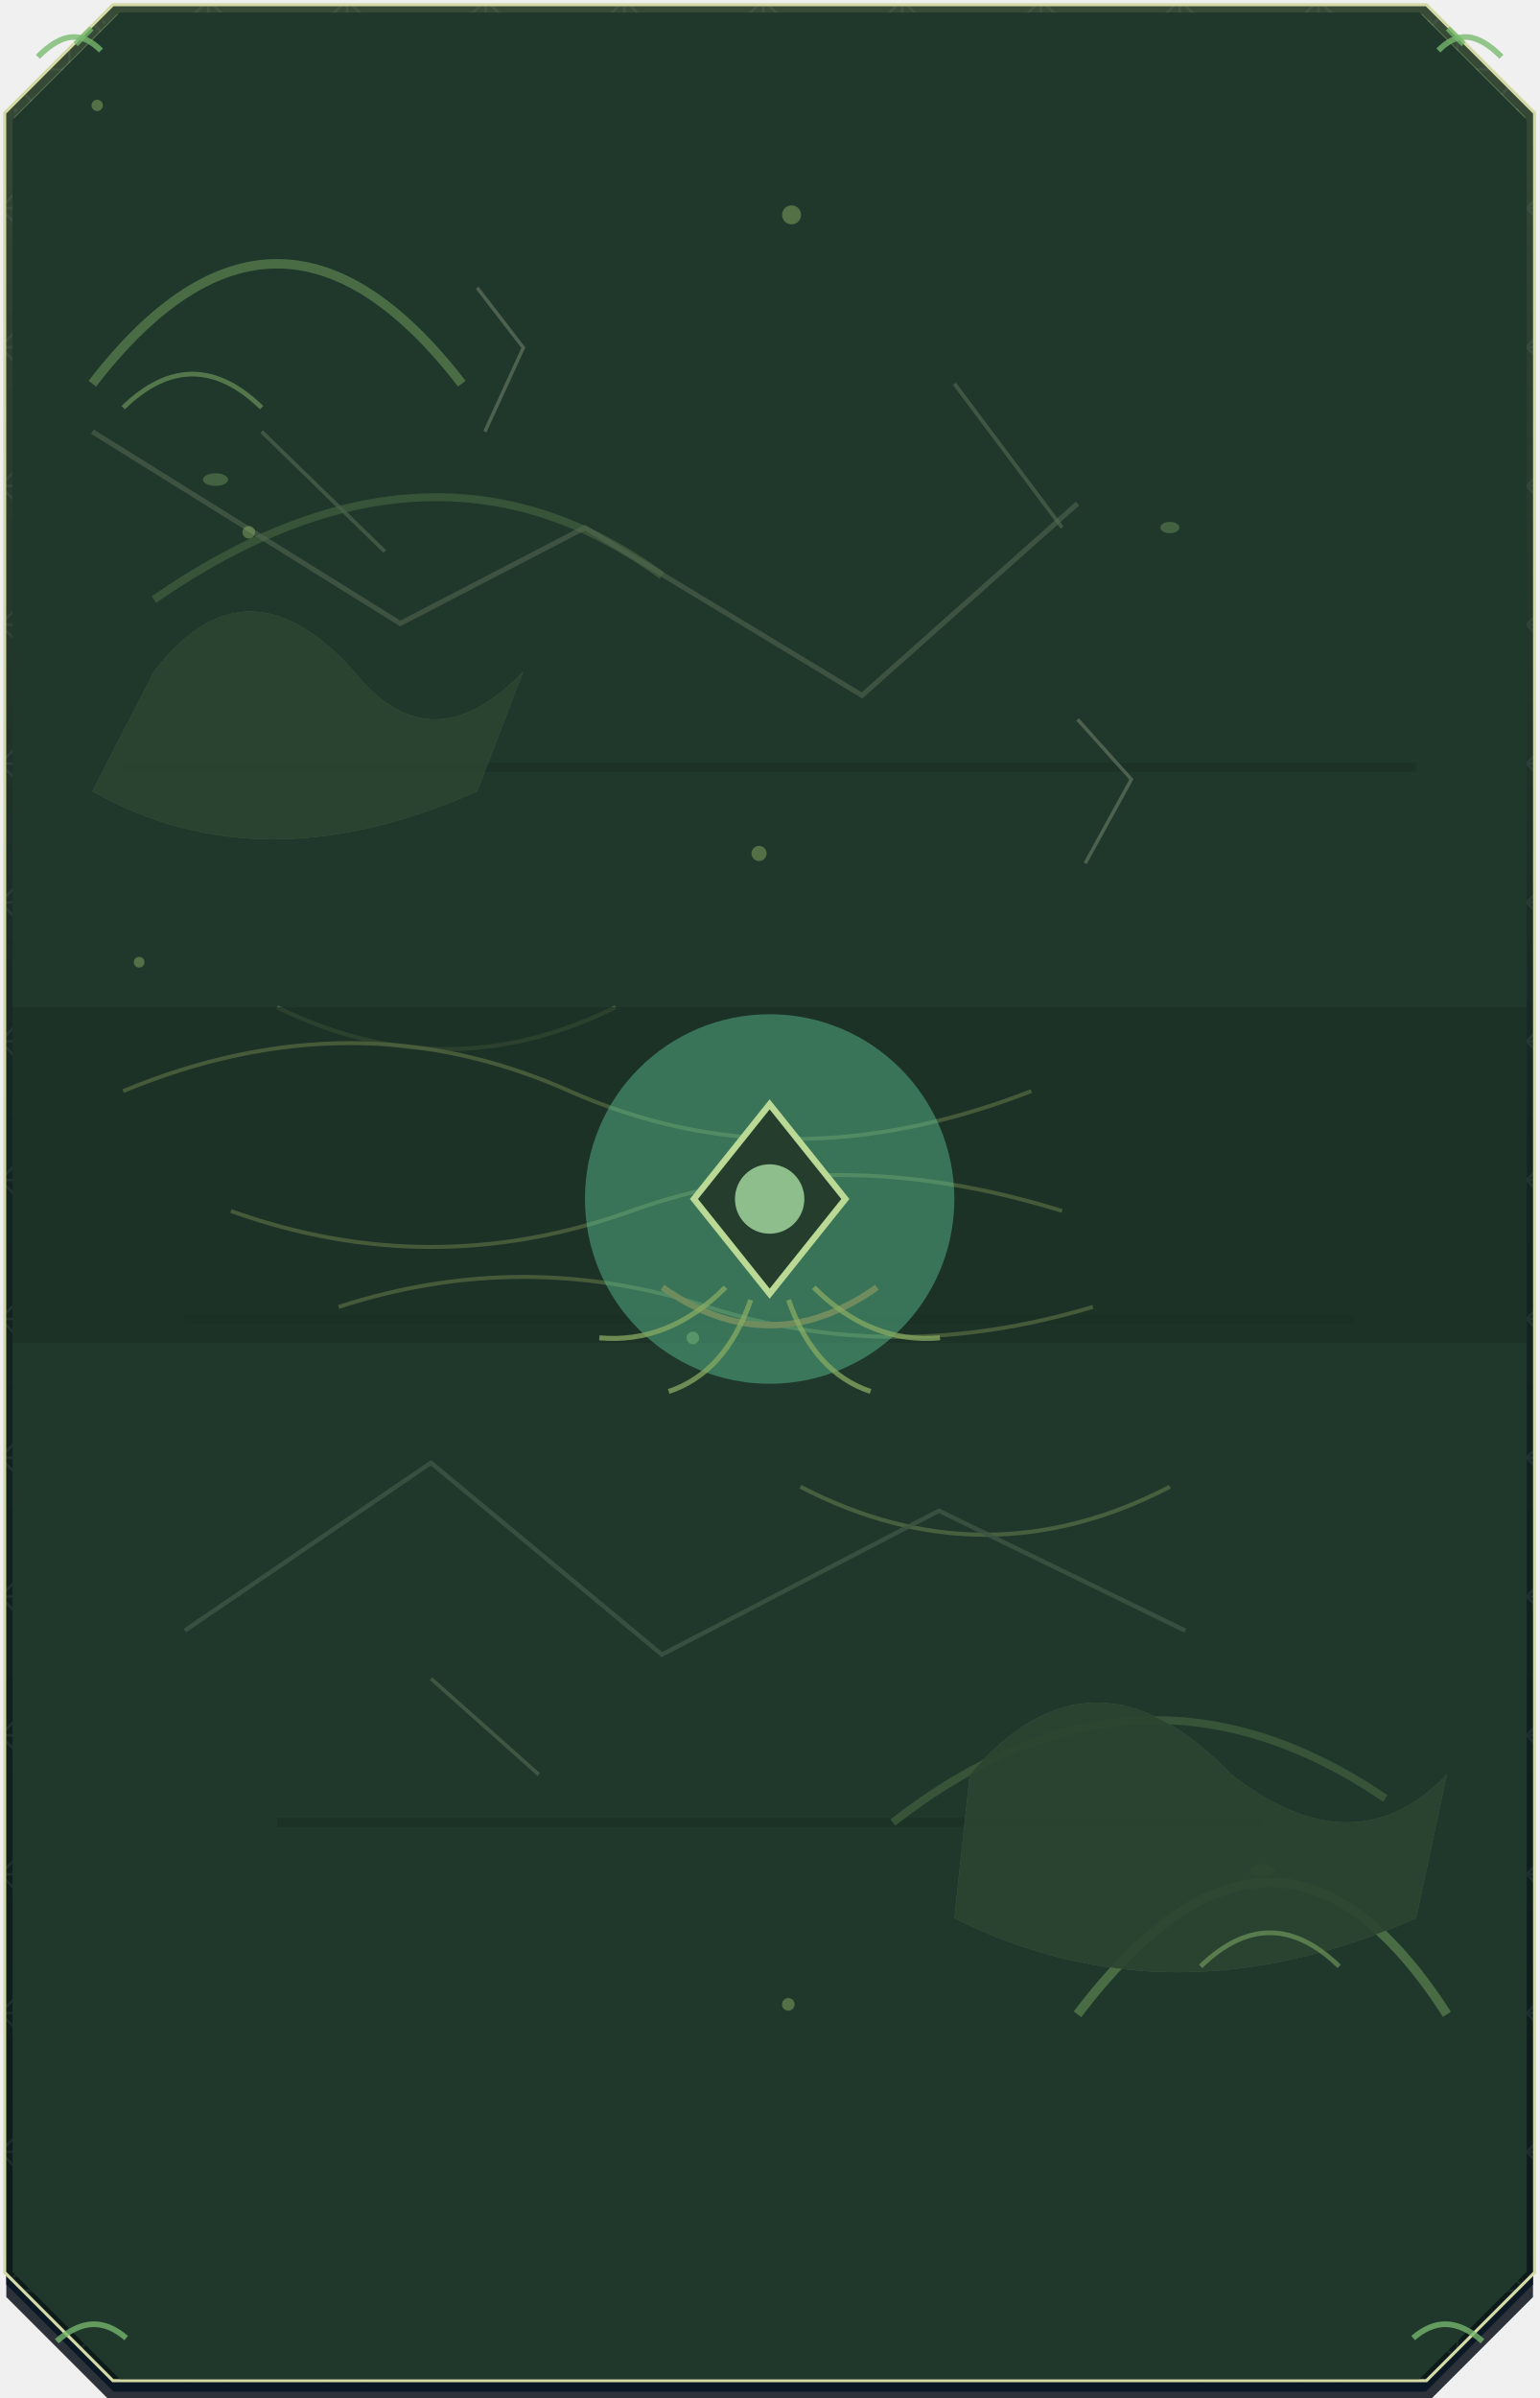
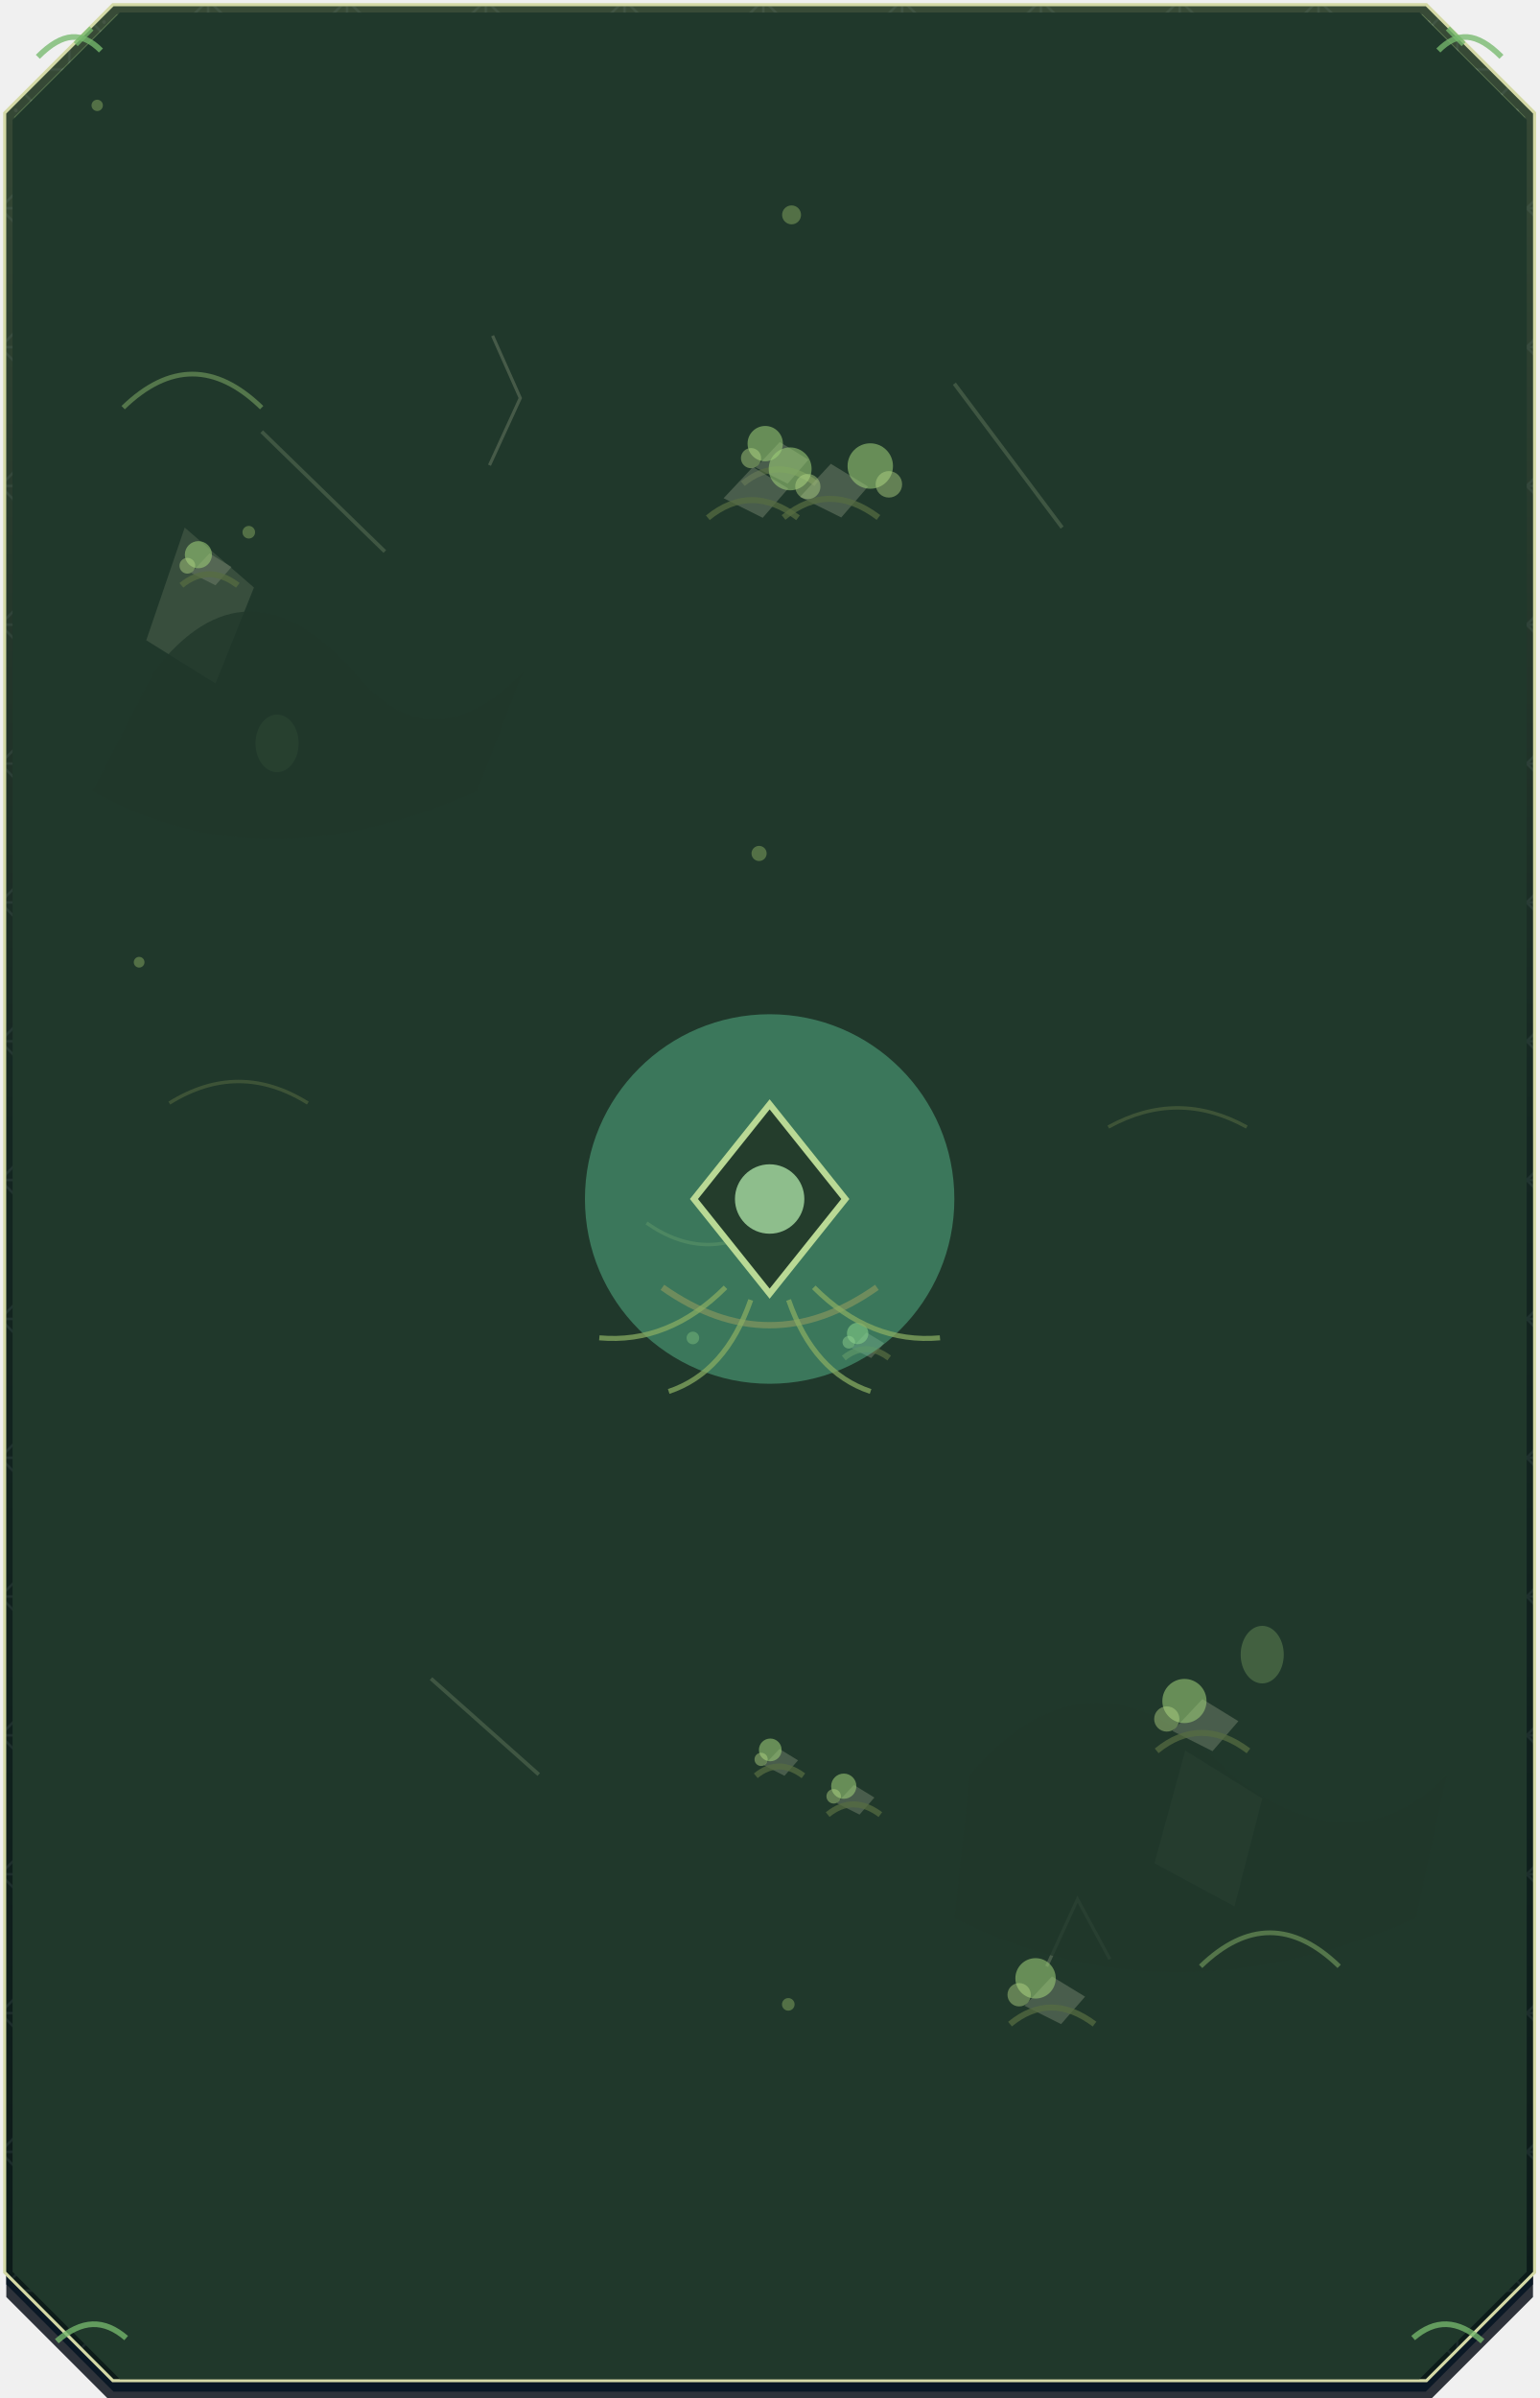
<svg xmlns="http://www.w3.org/2000/svg" width="976" height="1520" viewBox="0 0 488 760" role="img" aria-label="M7 panel normal" data-style="m11-enchanted-forest@0.1.0" data-geometry-shape="chamfered-angular" data-corner-radius="2" data-end-cap-depth="34">
  <defs>
    <linearGradient id="m11-panel-488x760-normal-plate" x1="0" y1="0" x2="0" y2="1">
      <stop offset="0" stop-color="#5C7650" />
      <stop offset=".48" stop-color="#20382B" />
      <stop offset="1" stop-color="#13251E" />
    </linearGradient>
    <linearGradient id="m11-panel-488x760-normal-primary" x1="0" y1="0" x2="0" y2="1">
      <stop offset="0" stop-color="#F1E8C8" />
      <stop offset=".45" stop-color="#66D9B2" />
      <stop offset="1" stop-color="#2A856F" />
    </linearGradient>
    <linearGradient id="m11-panel-488x760-normal-energy" x1="0" y1="0" x2="1" y2="0">
      <stop offset="0" stop-color="#B8E0A5" stop-opacity="0" />
      <stop offset=".5" stop-color="#B8E0A5" stop-opacity=".86" />
      <stop offset="1" stop-color="#B8E0A5" stop-opacity="0" />
    </linearGradient>
    <pattern id="m11-panel-488x760-normal-grain" width="28" height="28" patternUnits="userSpaceOnUse">
      <circle cx="5" cy="7" r=".6" fill="#FFFFFF" fill-opacity=".12" />
      <circle cx="20" cy="15" r=".45" fill="#061321" fill-opacity=".2" />
    </pattern>
    <pattern id="m11-panel-488x760-normal-plate-pattern" width="44" height="44" patternUnits="userSpaceOnUse">
      <path d="M0 22H44M22 0V44M0 22L22 0 44 22 22 44Z" fill="none" stroke="#D8FBFF" stroke-opacity=".12" stroke-width=".8" />
    </pattern>
    <mask id="m11-panel-488x760-normal-mask">
      <path d="M36 2H452L486 36V720L452 754H36L2 720V36Z" fill="white" />
    </mask>
  </defs>
  <g opacity="1">
    <g id="m11-panel-488x760-normal-outer-shadow" data-layer="outer-shadow" transform="translate(0 8)">
      <path d="M36 2H452L486 36V720L452 754H36L2 720V36Z" fill="#020812" opacity=".82" />
    </g>
    <g id="m11-panel-488x760-normal-connected-depth" data-layer="connected-depth" transform="translate(0 4)">
      <path d="M36 2H452L486 36V720L452 754H36L2 720V36Z" fill="#071522" opacity=".9" />
    </g>
    <g id="m11-panel-488x760-normal-outer-frame" data-layer="outer-frame">
      <path d="M36 2H452L486 36V720L452 754H36L2 720V36Z" fill="#071421" stroke="#D4D9A6" stroke-width="2" stroke-linejoin="miter" />
    </g>
    <g id="m11-panel-488x760-normal-inner-plate-fill" data-layer="inner-plate-fill">
      <path d="M36 2H452L486 36V720L452 754H36L2 720V36Z" fill="url(#m11-panel-488x760-normal-plate)" />
    </g>
    <g id="m11-panel-488x760-normal-surface-grain" data-layer="surface-grain" data-material-source="m8-ice-grain" mask="url(#m11-panel-488x760-normal-mask)">
      <rect width="488" height="760" fill="url(#m11-panel-488x760-normal-grain)" />
    </g>
    <g id="m11-panel-488x760-normal-surface-pattern" data-layer="surface-pattern" data-material-source="m8-crystal-facet-pattern" mask="url(#m11-panel-488x760-normal-mask)">
      <rect width="488" height="760" fill="url(#m11-panel-488x760-normal-plate-pattern)" />
    </g>
    <g id="m11-panel-488x760-normal-side-bevel-shade" data-layer="side-bevel-shade" mask="url(#m11-panel-488x760-normal-mask)">
      <path d="M36 2H452L486 36V720L452 754H36L2 720V36Z" fill="none" stroke="#020812" stroke-opacity=".38" stroke-width="5" />
    </g>
    <g id="m11-panel-488x760-normal-top-bevel-highlight" data-layer="top-bevel-highlight" mask="url(#m11-panel-488x760-normal-mask)">
      <path d="M44 8H444" stroke="#FFFFFF" stroke-opacity=".55" stroke-width="3" stroke-linecap="square" />
    </g>
    <g id="m11-panel-488x760-normal-cold-edge-accent" data-layer="cold-edge-accent" data-material-source="m8-cold-edge-accent" mask="url(#m11-panel-488x760-normal-mask)">
      <rect x="34" y="6" width="420" height="8" fill="url(#m11-panel-488x760-normal-energy)" />
    </g>
    <g id="m11-panel-488x760-normal-ornament-decal" data-layer="ornament-decal" data-material-source="m7-ornament-marks" mask="url(#m11-panel-488x760-normal-mask)">
      <path d="M42 747h16M430 747h16" stroke="#E6FCFF" stroke-opacity=".5" stroke-width="2" />
    </g>
    <g id="m8-panel-crystal-focal" data-layer="crystal-focal" data-slot="editable-crystal-focal" aria-label="editable crystal focal">
      <path d="M244 365l12 15-12 15-12-15Z" fill="#A9F7FF" fill-opacity=".42" stroke="#E8FEFF" stroke-width="1.5" />
      <path d="M244 365v30M232 380h24" stroke="#D7FBFF" stroke-opacity=".8" />
      <path d="M244 370l7 10-7 10-7-10Z" fill="#FFFFFF" fill-opacity=".5" />
    </g>
    <g id="m11-panel-material-stack" data-layer="forest-material-stack" data-material-families="weathered-stone,dark-wood,moss-lichen">
      <path d="M38 4H450L484 38V720L450 754H38L4 720V38Z" fill="#20382B" />
-       <path d="M39.04 243.2H448.96M58.56 418H429.44M87.84 577.6H400.16" stroke="#182E24" stroke-width="3" stroke-opacity=".82" />
-       <path d="M48.8 190Q136.64 129.2 209.84 182.4M283.04 577.6Q361.12 516.8 439.2 570" fill="none" stroke="#4D6E45" stroke-width="2.5" stroke-opacity=".9" />
-       <path d="M29.28 121.6Q87.84 45.6 146.4 121.6M341.6 638.4Q405.04 554.8 458.72 638.4" fill="none" stroke="#84B66A" stroke-width="3" stroke-opacity=".72" />
    </g>
-     <g id="m11-panel-material-detail" data-layer="forest-material-detail" data-material-channels="stone-chips,wood-grain,moss-mask">
+     <g id="m11-panel-material-detail" data-layer="forest-material-detail" data-material-channels="stone-chips,wood-grain,moss-mask" data-detail-scale="component">
      <path d="M82.96 136.8l39.04 38M302.56 121.6l34.16 45.6M136.64 532l34.16 30.4" stroke="#6B8063" stroke-width="1.2" stroke-opacity=".72" />
-       <path d="M87.84 319.2q53.68 26.6 107.36 0M253.76 471.2q58.56 30.4 117.12 0" fill="none" stroke="#789356" stroke-width="1.3" stroke-opacity=".75" />
-       <g fill="#9BCB78" fill-opacity=".5">
-         <ellipse cx="68.32" cy="152" rx="4" ry="2" />
-         <ellipse cx="400.16" cy="592.8" rx="4" ry="2" />
-         <ellipse cx="370.88" cy="167.2" rx="3" ry="1.8" />
-       </g>
    </g>
    <g id="m11-panel-material-face-depth" data-layer="forest-material-face-depth" data-material-source="shared-face-geometry">
      <clipPath id="m11-panel-face-clip">
        <path d="M38 4H450L484 38V720L450 754H38L4 720V38Z" />
      </clipPath>
      <g clip-path="url(#m11-panel-face-clip)">
        <g data-layer="forest-weathered-stone">
-           <path d="M29.28 136.8l97.6 60.8 58.56 -30.4 87.84 53.2 68.32 -60.8" fill="none" stroke="#7C8D70" stroke-width="1.6" stroke-opacity=".55" />
-           <path d="M58.56 516.8l78.08 -53.2 73.2 60.8 87.84 -45.6 78.08 38" fill="none" stroke="#526B56" stroke-width="1.4" stroke-opacity=".8" />
-           <path d="M151.28 91.2l14.64 19 -12.2 26.6M341.6 228l17.08 19 -14.64 26.6" fill="none" stroke="#9BA687" stroke-width="1.1" stroke-opacity=".65" />
+           <path d="M58.56 167.2l21.96 19 -12.2 30.4 -21.96 -13.68ZM375.76 554.8l24.4 15.2 -8.784 34.2 -25.376 -13.68Z" fill="#7C8D70" fill-opacity=".45" />
+           <path d="M156.16 106.4l8.784 19.76 -9.76 21.28M331.84 623.2l9.76 -21.28 10.248 19" fill="none" stroke="#9BA687" stroke-width="1" stroke-opacity=".55" />
        </g>
        <g data-layer="forest-dark-wood-grain">
-           <path d="M0 319.2H488V425.6H0Z" fill="#17291F" fill-opacity=".62" />
-           <path d="M39.04 345.8q73.2 -30.4 141.52 0t146.4 0M73.2 383.8q63.44 22.8 126.88 0t136.64 0M107.36 414.2q58.56 -19 117.12 0t122 0" fill="none" stroke="#72854C" stroke-width="1.25" stroke-opacity=".8" />
+           <path d="M53.68 349.6q21.96 -13.68 43.92 0M204.96 387.6q19.52 13.68 39.04 0M351.36 357.2q21.96 -12.16 43.92 0" fill="none" stroke="#72854C" stroke-width="1.1" stroke-opacity=".62" />
        </g>
-         <g data-layer="forest-moss-growth-mask" fill="#9BCB78" fill-opacity=".62">
-           <path d="M48.8 212.8q29.28 -38 63.44 0q24.4 30.4 53.68 -.01l-14.64 38q-68.32 30.4 -122 -.02Z" />
-           <path d="M307.44 562.4q39.04 -45.6 82.96 -.01q39.04 30.4 68.32 -.03l-9.76 45.6q-78.08 34.2 -146.4 -.01Z" />
+         <g data-layer="forest-moss-growth-mask" fill="#9BCB78" fill-opacity=".48">
+           <ellipse cx="87.84" cy="235.6" rx="6.832" ry="9.12" />
+           <ellipse cx="400.16" cy="524.4" rx="6.832" ry="9.12" />
        </g>
      </g>
    </g>
    <g id="m11-panel-material-restraint" data-layer="forest-material-restraint" data-restraint="edge-anchored-low-opacity">
      <clipPath id="m11-panel-restraint-clip">
        <path d="M38 4H450L484 38V720L450 754H38L4 720V38Z" />
      </clipPath>
      <g clip-path="url(#m11-panel-restraint-clip)">
        <path d="M0 0H488V760H0Z" fill="#20382B" fill-opacity=".42" />
        <g data-layer="forest-moss-edge-anchor" fill="#20382B" fill-opacity=".78">
          <path d="M48.8 212.8q29.28 -38 63.44 0q24.4 30.4 53.68 -.01l-14.64 38q-68.32 30.4 -122 -.02Z" />
          <path d="M307.44 562.4q39.04 -45.6 82.96 -.01q39.04 30.4 68.32 -.03l-9.76 45.6q-78.08 34.2 -146.4 -.01Z" />
        </g>
        <path d="M39.04 129.2q21.96 -21.28 43.92 0M380.64 623.2q21.96 -21.28 43.92 0" fill="none" stroke="#9BCB78" stroke-width="1.5" stroke-opacity=".42" />
+       </g>
+     </g>
+     <g id="m11-panel-authored-material-clusters" data-layer="forest-authored-material-clusters" data-variation-seed="51731" data-cluster-count="10" data-cluster-scale="component">
+       <clipPath id="m11-panel-cluster-clip">
+         <path d="M38 4H450L484 38V720L450 754H38L4 720V38Z" />
+       </clipPath>
+       <g clip-path="url(#m11-panel-cluster-clip)">
+         <g data-layer="forest-authored-cluster" data-material-families="stone,wood,moss" transform="translate(249.7 145.7)">
+           <path d="M-10.1 2.5l7.6 -8.1l9.1 5.6l-6.6 7.6Z" fill="#71806A" fill-opacity=".52" />
+           <path d="M-14.2 7.6q11.1 -9.1 23.3 0" fill="none" stroke="#566D42" stroke-width="1.9" stroke-opacity=".72" />
+           <circle cx="-7.1" cy="-5.1" r="5.6" fill="#9BCB78" fill-opacity=".58" />
+           <circle cx="-11.6" cy="-0.5" r="3.2" fill="#B5D887" fill-opacity=".45" />
+         </g>
+         <g data-layer="forest-authored-cluster" data-material-families="stone,wood,moss" transform="translate(68.4 179.7)">
+           <path d="M-7.8 1.9l5.8 -6.2l7.0 4.3l-5.1 5.8Z" fill="#71806A" fill-opacity=".52" />
+           <path d="M-10.9 5.8q8.6 -7.0 17.9 0" fill="none" stroke="#566D42" stroke-width="1.9" stroke-opacity=".72" />
+           <circle cx="-5.5" cy="-3.9" r="4.3" fill="#9BCB78" fill-opacity=".58" />
+           <circle cx="-9.0" cy="-0.4" r="2.5" fill="#B5D887" fill-opacity=".45" />
+         </g>
+         <g data-layer="forest-authored-cluster" data-material-families="stone,wood,moss" transform="translate(248.8 557.9)">
+           <path d="M-6.6 1.6l4.9 -5.2l5.9 3.6l-4.3 4.9Z" fill="#71806A" fill-opacity=".52" />
+           <path d="M-9.2 4.9q7.2 -5.9 15.1 0" fill="none" stroke="#566D42" stroke-width="1.9" stroke-opacity=".72" />
+           <circle cx="-4.6" cy="-3.3" r="3.6" fill="#9BCB78" fill-opacity=".58" />
+           <circle cx="-7.5" cy="-0.3" r="2.1" fill="#B5D887" fill-opacity=".45" />
+         </g>
+         <g data-layer="forest-authored-cluster" data-material-families="stone,wood,moss" transform="translate(336.5 632.8)">
+           <path d="M-11.7 2.9l8.7 -9.3l10.5 6.4l-7.6 8.7Z" fill="#71806A" fill-opacity=".52" />
+           <path d="M-16.3 8.7q12.8 -10.5 26.8 0" fill="none" stroke="#566D42" stroke-width="1.9" stroke-opacity=".72" />
+           <circle cx="-8.2" cy="-5.8" r="6.4" fill="#9BCB78" fill-opacity=".58" />
+           <circle cx="-13.4" cy="-0.6" r="3.7" fill="#B5D887" fill-opacity=".45" />
+         </g>
+         <g data-layer="forest-authored-cluster" data-material-families="stone,wood,moss" transform="translate(238.5 373.7)">
+           <path d="M-8.9 2.2l6.6 -7.1l8.0 4.9l-5.8 6.6Z" fill="#71806A" fill-opacity=".52" />
+           <path d="M-12.4 6.6q9.7 -8.0 20.4 0" fill="none" stroke="#566D42" stroke-width="1.9" stroke-opacity=".72" />
+           <circle cx="6.2" cy="-4.4" r="4.9" fill="#9BCB78" fill-opacity=".58" />
+           <circle cx="10.2" cy="-0.4" r="2.8" fill="#B5D887" fill-opacity=".45" />
+         </g>
+         <g data-layer="forest-authored-cluster" data-material-families="stone,wood,moss" transform="translate(266.7 154.2)">
+           <path d="M-13.1 3.3l9.8 -10.5l11.8 7.2l-8.5 9.8Z" fill="#71806A" fill-opacity=".52" />
+           <path d="M-18.3 9.8q14.4 -11.8 30.1 0" fill="none" stroke="#566D42" stroke-width="1.9" stroke-opacity=".72" />
+           <circle cx="9.2" cy="-6.5" r="7.2" fill="#9BCB78" fill-opacity=".58" />
+           <circle cx="15.1" cy="-0.7" r="4.2" fill="#B5D887" fill-opacity=".45" />
+         </g>
+         <g data-layer="forest-authored-cluster" data-material-families="stone,wood,moss" transform="translate(384.4 545.4)">
+           <path d="M-12.7 3.2l9.5 -10.1l11.4 7.0l-8.2 9.5Z" fill="#71806A" fill-opacity=".52" />
+           <path d="M-17.7 9.5q13.9 -11.4 29.1 0" fill="none" stroke="#566D42" stroke-width="1.9" stroke-opacity=".72" />
+           <circle cx="-8.9" cy="-6.3" r="7.0" fill="#9BCB78" fill-opacity=".58" />
+           <circle cx="-14.5" cy="-0.6" r="4.0" fill="#B5D887" fill-opacity=".45" />
+         </g>
+         <g data-layer="forest-authored-cluster" data-material-families="stone,wood,moss" transform="translate(241.8 154.8)">
+           <path d="M-12.4 3.1l9.3 -9.9l11.2 6.8l-8.1 9.3Z" fill="#71806A" fill-opacity=".52" />
+           <path d="M-17.4 9.3q13.7 -11.2 28.6 0" fill="none" stroke="#566D42" stroke-width="1.9" stroke-opacity=".72" />
+           <circle cx="8.7" cy="-6.2" r="6.8" fill="#9BCB78" fill-opacity=".58" />
+           <circle cx="14.3" cy="-0.6" r="4.0" fill="#B5D887" fill-opacity=".45" />
+         </g>
+         <g data-layer="forest-authored-cluster" data-material-families="stone,wood,moss" transform="translate(272.6 569.7)">
+           <path d="M-7.3 1.8l5.4 -5.8l6.5 4.0l-4.7 5.4Z" fill="#71806A" fill-opacity=".52" />
+           <path d="M-10.2 5.4q8.0 -6.5 16.7 0" fill="none" stroke="#566D42" stroke-width="1.9" stroke-opacity=".72" />
+           <circle cx="-5.1" cy="-3.6" r="4.0" fill="#9BCB78" fill-opacity=".58" />
+           <circle cx="-8.3" cy="-0.4" r="2.3" fill="#B5D887" fill-opacity=".45" />
+         </g>
+         <g data-layer="forest-authored-cluster" data-material-families="stone,wood,moss" transform="translate(276.3 425.7)">
+           <path d="M-6.3 1.6l4.7 -5.0l5.6 3.4l-4.1 4.7Z" fill="#71806A" fill-opacity=".52" />
+           <path d="M-8.8 4.7q6.9 -5.6 14.4 0" fill="none" stroke="#566D42" stroke-width="1.9" stroke-opacity=".72" />
+           <circle cx="-4.4" cy="-3.1" r="3.4" fill="#9BCB78" fill-opacity=".58" />
+           <circle cx="-7.2" cy="-0.3" r="2.0" fill="#B5D887" fill-opacity=".45" />
+         </g>
      </g>
    </g>
    <g id="m11-panel-moss-variation" data-layer="forest-variation" data-variation-seed="51731" data-variation-baseline="false" fill="#A6CC72" fill-opacity=".38">
      <circle cx="250.95" cy="68.10" r="3.0" />
      <circle cx="240.65" cy="270.49" r="2.4" />
      <circle cx="30.82" cy="33.40" r="1.8" />
      <circle cx="78.87" cy="168.68" r="2.0" />
      <circle cx="219.66" cy="424.04" r="2.0" />
      <circle cx="249.91" cy="635.25" r="2.0" />
      <circle cx="44.11" cy="304.96" r="1.7" />
    </g>
    <g id="m11-panel-leaf-vine-ornament" data-layer="forest-ornament" data-ornament="leaf-vine" data-ornament-count="4" fill="none" stroke="#76B86D" stroke-opacity=".78" stroke-width="1.8">
      <path d="M12 18c8-8 14-8 20-2M476 18c-8-8-14-8-20-2M18 742c8-7 15-7 22-1M470 742c-8-7-15-7-22-1" />
      <path d="M24 14l5-5M464 14l-5-5" />
    </g>
    <g id="m11-panel-luminous-seed" data-layer="luminous-seed-focal" data-focal="m11-luminous-seed" data-halo-opacity=".40" data-halo-extent-ratio=".12">
      <circle cx="244" cy="380" r="58.56" fill="#65D5A4" fill-opacity=".40" />
      <path d="M244 350l24 30-24 30-24-30Z" fill="#243D2C" stroke="#B9D995" stroke-width="2" />
      <circle cx="244" cy="380" r="11" fill="#B8F0B2" fill-opacity=".72" />
    </g>
    <g id="m11-panel-seed-support" data-layer="forest-focal-support" fill="none" stroke="#6E8C5D" stroke-width="2">
      <path d="M210 408Q244 432 278 408" />
    </g>
    <g id="m11-panel-seed-roots" data-layer="forest-focal-roots" data-focal-depth="seed-support-roots" fill="none" stroke="#89AE63" stroke-opacity=".72" stroke-width="1.6">
      <path d="M230 408q-18 18-40 16M258 408q18 18 40 16M238 412q-8 23-26 29M250 412q8 23 26 29" />
    </g>
    <g id="m11-enchanted-forest-panel-content" data-layer="content" data-slot="editable-panel-content" data-safe-x="48" data-safe-y="8" data-safe-width="392" data-safe-height="742" />
  </g>
</svg>
